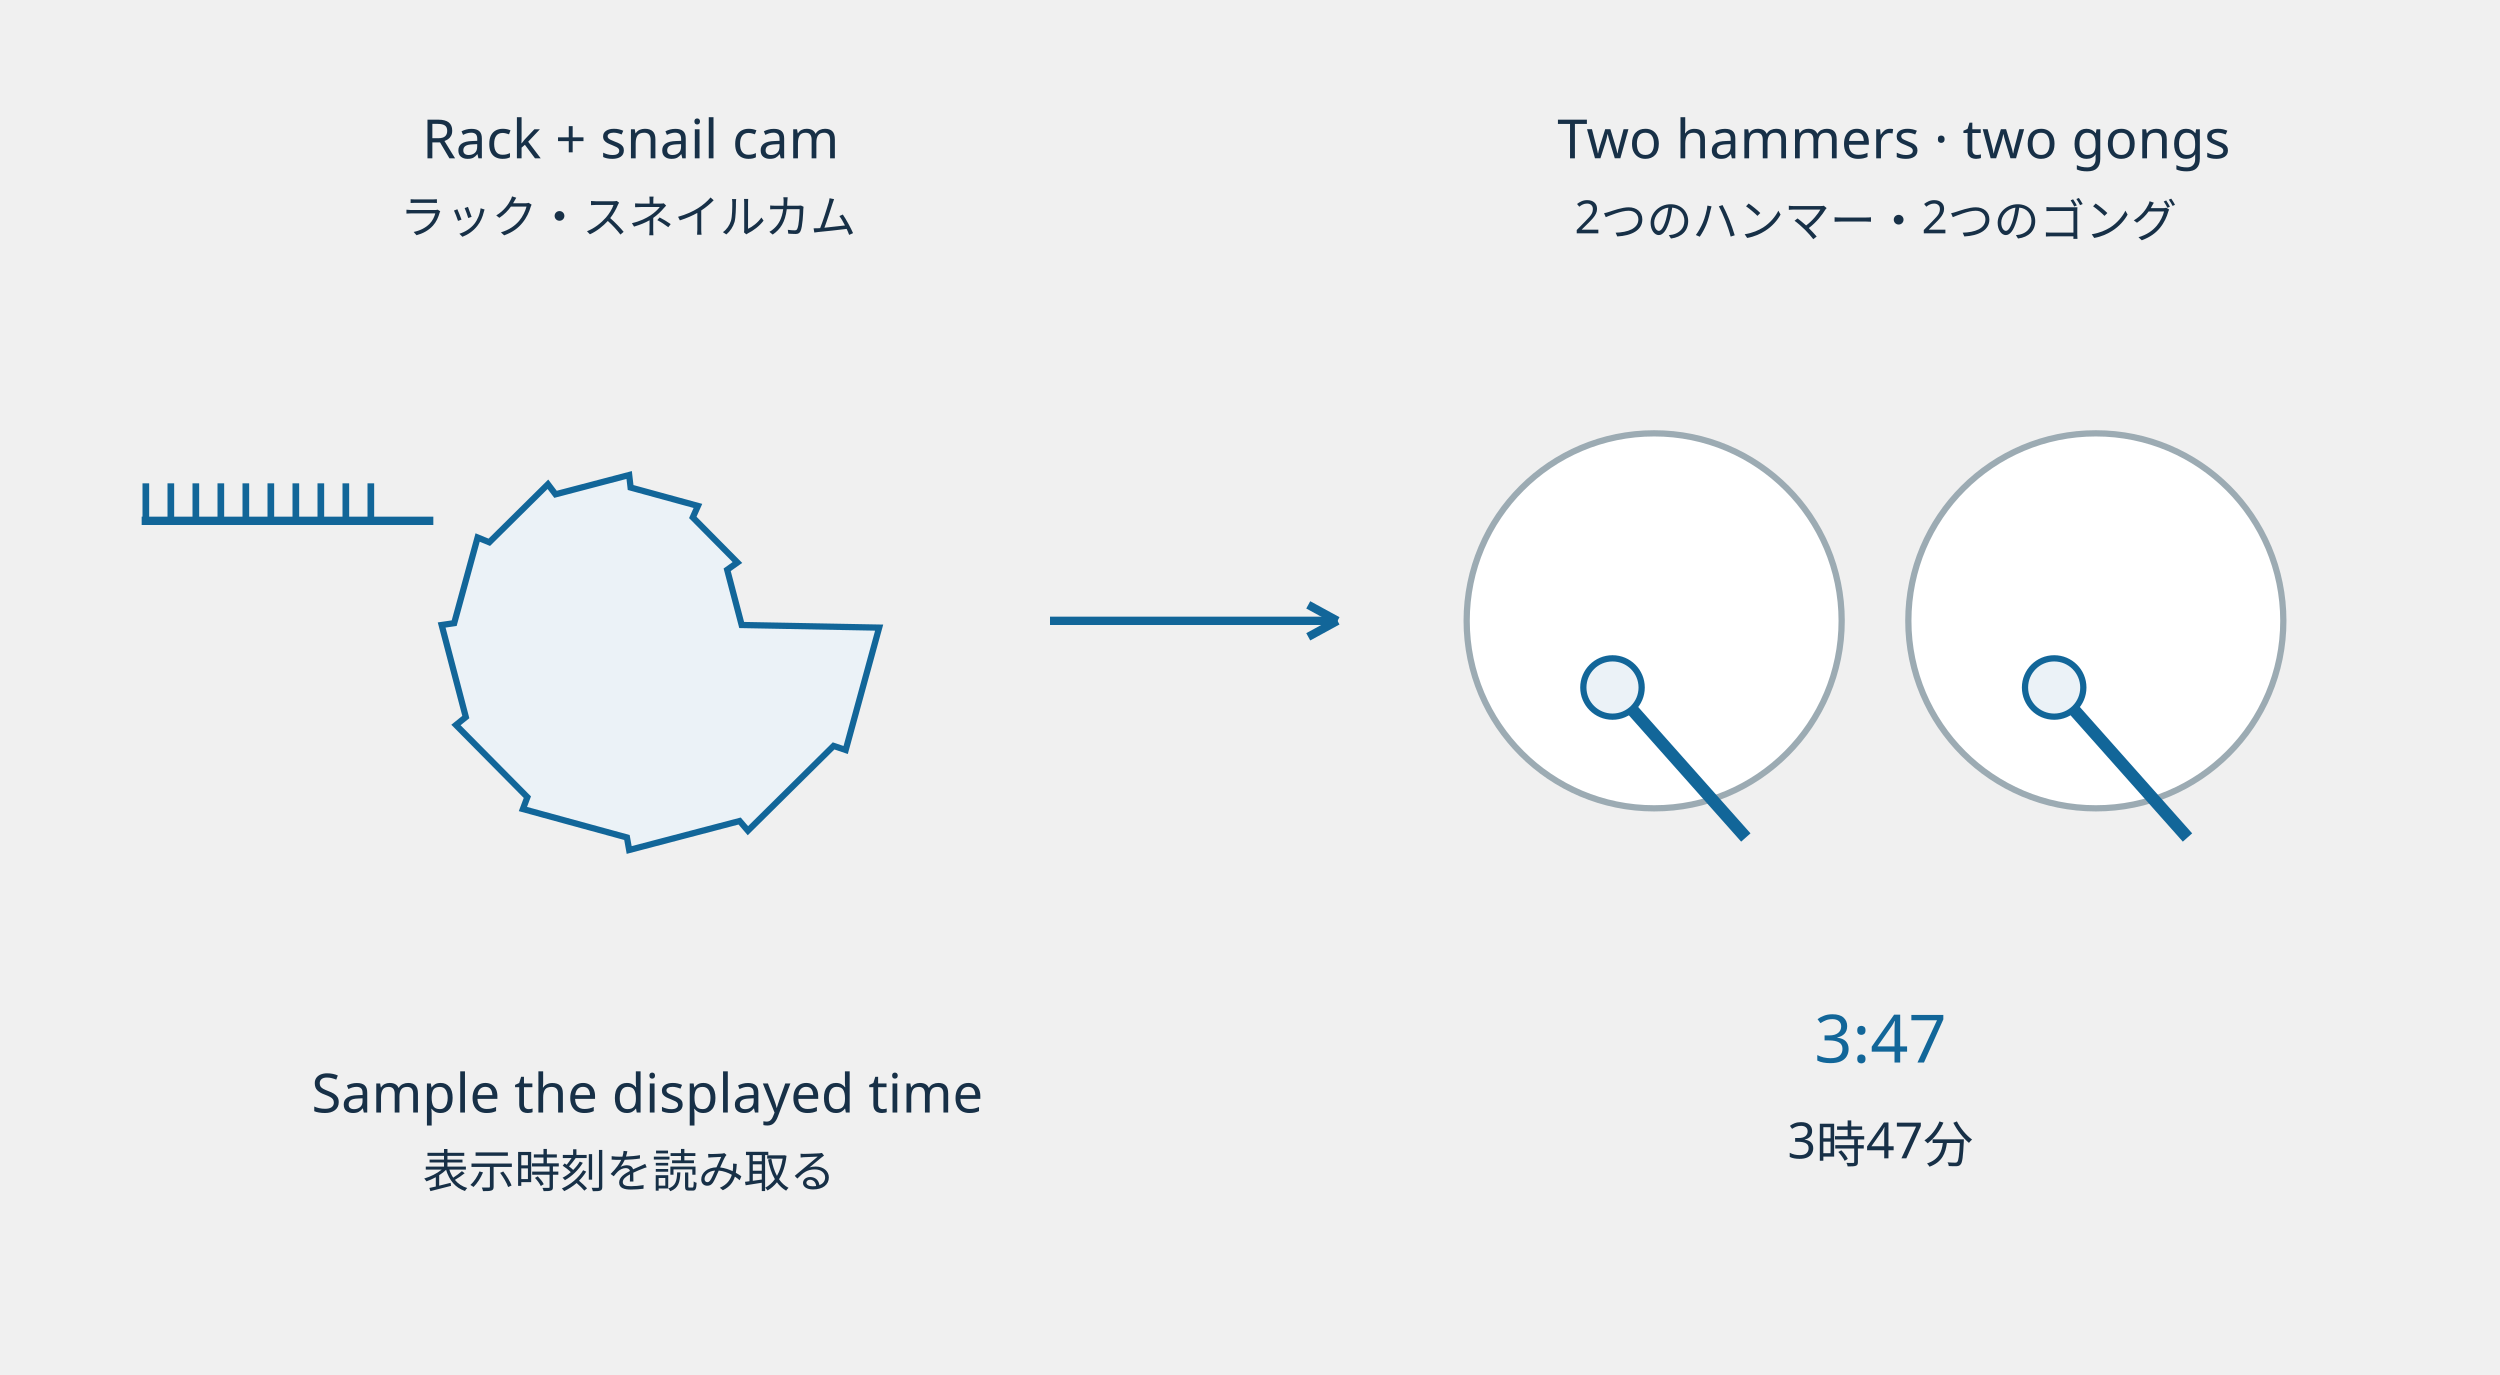
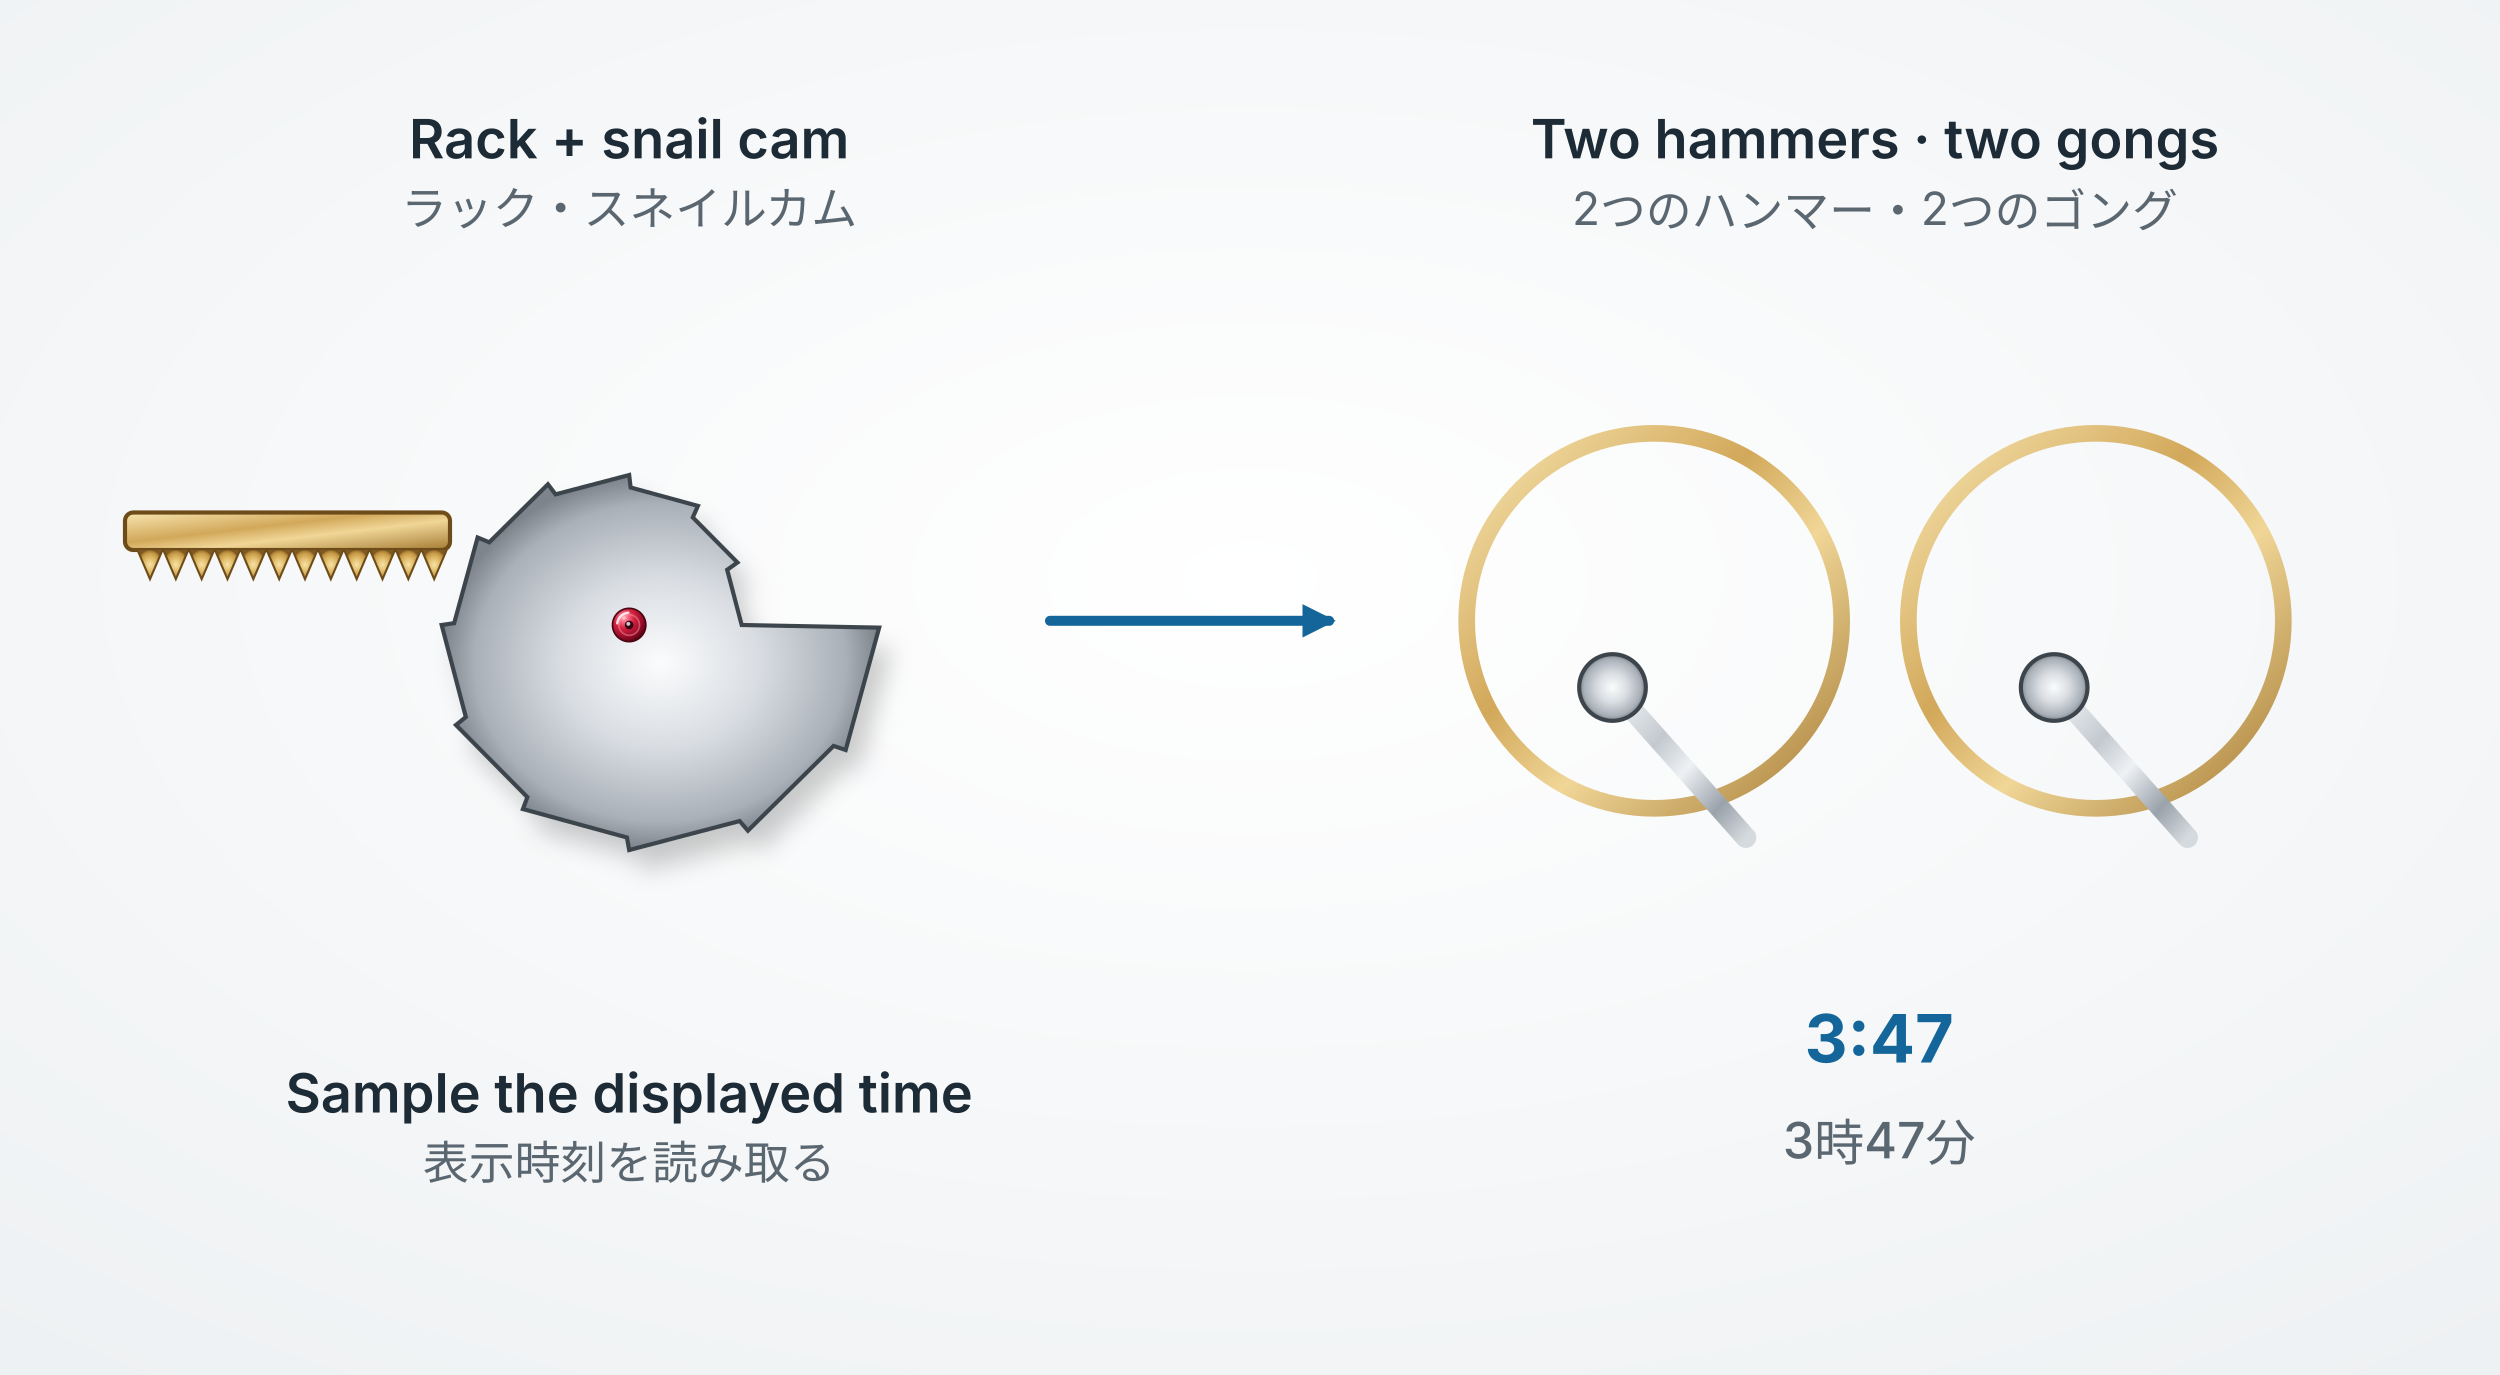
- <svg xmlns="http://www.w3.org/2000/svg" width="600" height="330" preserveAspectRatio="xMinYMin meet" viewBox="0 0 600 330" version="1.0" fill-rule="evenodd">
-   <clipPath id="clip">
-     <rect x="0" y="0" width="600" height="330" />
-   </clipPath>
-   <g id="group" transform="scale(1,-1) translate(0,-330)" style="clip-path: url(#clip)">
-     <g transform="">
-       <polygon points="178 180, 174.523 193.254, 176.981 195, 166.271 205.822, 167.5 208.579, 151.346 212.998, 151 216, 133.327 211.364, 131.5 213.775, 117.431 199.853, 114.627 201, 109.002 180.44, 106 180, 111.795 157.909, 109.431 156, 126.566 138.684, 125.5 135.833, 150.466 129.003, 151 126, 177.509 132.954, 179.5 130.637, 200.062 150.985, 202.962 150, 210.997 179.372" style="stroke: rgb(7%,40%,60%); stroke-linecap: butt; stroke-width: 1.5; fill: rgb(92%,95%,97%); fill-rule: evenodd;" />
-       <path d="M 34,205 L 104,205 Z" style="stroke: rgb(7%,40%,60%); stroke-linecap: butt; stroke-width: 2;" />
-       <path d="M 35,205 L 35,214 Z" style="stroke: rgb(7%,40%,60%); stroke-linecap: butt; stroke-width: 1.6;" />
-       <path d="M 41,205 L 41,214 Z" style="stroke: rgb(7%,40%,60%); stroke-linecap: butt; stroke-width: 1.6;" />
-       <path d="M 47,205 L 47,214 Z" style="stroke: rgb(7%,40%,60%); stroke-linecap: butt; stroke-width: 1.6;" />
-       <path d="M 53,205 L 53,214 Z" style="stroke: rgb(7%,40%,60%); stroke-linecap: butt; stroke-width: 1.6;" />
-       <path d="M 59,205 L 59,214 Z" style="stroke: rgb(7%,40%,60%); stroke-linecap: butt; stroke-width: 1.6;" />
-       <path d="M 65,205 L 65,214 Z" style="stroke: rgb(7%,40%,60%); stroke-linecap: butt; stroke-width: 1.6;" />
-       <path d="M 71,205 L 71,214 Z" style="stroke: rgb(7%,40%,60%); stroke-linecap: butt; stroke-width: 1.6;" />
-       <path d="M 77,205 L 77,214 Z" style="stroke: rgb(7%,40%,60%); stroke-linecap: butt; stroke-width: 1.6;" />
-       <path d="M 83,205 L 83,214 Z" style="stroke: rgb(7%,40%,60%); stroke-linecap: butt; stroke-width: 1.6;" />
-       <path d="M 89,205 L 89,214 Z" style="stroke: rgb(7%,40%,60%); stroke-linecap: butt; stroke-width: 1.6;" />
-       <text x="101.33" y="292" style="font-family: Arial Unicode MS, Hiragino Sans, sans-serif; font-size: 13px;fill: rgb(9%,19%,28%); stroke:none;" transform="translate(0,584) scale(1,-1)">Rack + snail cam</text>
-       <text x="96.0" y="274" style="font-family: Arial Unicode MS, Hiragino Sans, sans-serif; font-size: 11px;fill: rgb(9%,19%,28%); stroke:none;" transform="translate(0,548) scale(1,-1)">ラック・スネイルカム</text>
-       <text x="74.765" y="63" style="font-family: Arial Unicode MS, Hiragino Sans, sans-serif; font-size: 13px;fill: rgb(9%,19%,28%); stroke:none;" transform="translate(0,126) scale(1,-1)">Sample the displayed time</text>
-       <text x="101.5" y="45" style="font-family: Arial Unicode MS, Hiragino Sans, sans-serif; font-size: 11px;fill: rgb(9%,19%,28%); stroke:none;" transform="translate(0,90) scale(1,-1)">表示時刻を読み取る</text>
-       <path d="M 252,181 L 321,181 Z" style="stroke: rgb(7%,40%,60%); stroke-linecap: butt; stroke-width: 2;" />
-       <path d="M 321,181 L 313.979,184.835 Z" style="stroke: rgb(7%,40%,60%); stroke-linecap: butt; stroke-width: 2;" />
-       <path d="M 321,181 L 313.979,177.165 Z" style="stroke: rgb(7%,40%,60%); stroke-linecap: butt; stroke-width: 2;" />
-       <circle cx="397" cy="181" r="45" style="stroke: rgb(61%,67%,70%); stroke-linecap: butt; stroke-width: 1.5; fill: rgb(100%,100%,100%); fill-rule: evenodd;" />
-       <path d="M 419,129 L 387,165 Z" style="stroke: rgb(7%,40%,60%); stroke-linecap: butt; stroke-width: 3;" />
-       <circle cx="387" cy="165" r="7" style="stroke: rgb(7%,40%,60%); stroke-linecap: butt; stroke-width: 1.5; fill: rgb(92%,95%,97%); fill-rule: evenodd;" />
-       <circle cx="503" cy="181" r="45" style="stroke: rgb(61%,67%,70%); stroke-linecap: butt; stroke-width: 1.5; fill: rgb(100%,100%,100%); fill-rule: evenodd;" />
-       <path d="M 525,129 L 493,165 Z" style="stroke: rgb(7%,40%,60%); stroke-linecap: butt; stroke-width: 3;" />
-       <circle cx="493" cy="165" r="7" style="stroke: rgb(7%,40%,60%); stroke-linecap: butt; stroke-width: 1.5; fill: rgb(92%,95%,97%); fill-rule: evenodd;" />
-       <text x="373.777" y="292" style="font-family: Arial Unicode MS, Hiragino Sans, sans-serif; font-size: 13px;fill: rgb(9%,19%,28%); stroke:none;" transform="translate(0,584) scale(1,-1)">Two hammers · two gongs</text>
-       <text x="377.882" y="274" style="font-family: Arial Unicode MS, Hiragino Sans, sans-serif; font-size: 11px;fill: rgb(9%,19%,28%); stroke:none;" transform="translate(0,548) scale(1,-1)">2つのハンマー・2つのゴング</text>
-       <text x="435.43" y="75" style="font-family: Arial Unicode MS, Hiragino Sans, sans-serif; font-size: 16px;fill: rgb(7%,40%,60%); stroke:none;" transform="translate(0,150) scale(1,-1)">3:47</text>
-       <text x="428.989" y="52" style="font-family: Arial Unicode MS, Hiragino Sans, sans-serif; font-size: 12px;fill: rgb(9%,19%,28%); stroke:none;" transform="translate(0,104) scale(1,-1)">3時47分</text>
-     </g>
+ <svg xmlns="http://www.w3.org/2000/svg" width="600" height="330" viewBox="0 0 600 330" role="img">
+   <defs>
+     <radialGradient id="wa-gilt" cx="50%" cy="50%" r="50%">
+       <stop offset="0" stop-color="#f6e2a8" />
+       <stop offset=".42" stop-color="#e2bf6e" />
+       <stop offset=".78" stop-color="#c79b48" />
+       <stop offset=".93" stop-color="#a77a30" />
+       <stop offset="1" stop-color="#7e5a22" />
+     </radialGradient>
+     <radialGradient id="wa-brass" cx="50%" cy="50%" r="50%">
+       <stop offset="0" stop-color="#f1d79a" />
+       <stop offset=".55" stop-color="#d6ae5e" />
+       <stop offset=".9" stop-color="#b2873b" />
+       <stop offset="1" stop-color="#8d6628" />
+     </radialGradient>
+     <radialGradient id="wa-redgilt" cx="50%" cy="50%" r="50%">
+       <stop offset="0" stop-color="#f4c9a0" />
+       <stop offset=".6" stop-color="#d79565" />
+       <stop offset="1" stop-color="#9c5a33" />
+     </radialGradient>
+     <radialGradient id="wa-gold" cx="50%" cy="50%" r="50%">
+       <stop offset="0" stop-color="#fff0b8" />
+       <stop offset=".5" stop-color="#ecc55c" />
+       <stop offset=".85" stop-color="#c9952c" />
+       <stop offset="1" stop-color="#94671b" />
+     </radialGradient>
+     <radialGradient id="wa-steel" cx="50%" cy="50%" r="50%">
+       <stop offset="0" stop-color="#fbfcfd" />
+       <stop offset=".45" stop-color="#d9dde2" />
+       <stop offset=".85" stop-color="#a9b0b8" />
+       <stop offset="1" stop-color="#7d848c" />
+     </radialGradient>
+     <radialGradient id="wa-nickel" cx="50%" cy="50%" r="50%">
+       <stop offset="0" stop-color="#f1f2f0" />
+       <stop offset=".6" stop-color="#d4d6d3" />
+       <stop offset="1" stop-color="#a3a6a3" />
+     </radialGradient>
+     <radialGradient id="wa-blued" cx="38%" cy="34%" r="70%">
+       <stop offset="0" stop-color="#8fb4ff" />
+       <stop offset=".35" stop-color="#3a63c9" />
+       <stop offset=".8" stop-color="#1b347f" />
+       <stop offset="1" stop-color="#0f1f52" />
+     </radialGradient>
+     <radialGradient id="wa-polymer" cx="40%" cy="35%" r="70%">
+       <stop offset="0" stop-color="#ffffff" />
+       <stop offset=".7" stop-color="#ecebe5" />
+       <stop offset="1" stop-color="#c9c7bf" />
+     </radialGradient>
+     <linearGradient id="wa-steel-lin" x1="0" y1="0" x2="1" y2="1">
+       <stop offset="0" stop-color="#f7f9fb" />
+       <stop offset=".35" stop-color="#c3c9cf" />
+       <stop offset=".55" stop-color="#eef1f4" />
+       <stop offset=".8" stop-color="#9aa2ab" />
+       <stop offset="1" stop-color="#d5dade" />
+     </linearGradient>
+     <linearGradient id="wa-gilt-lin" x1="0" y1="0" x2="1" y2="1">
+       <stop offset="0" stop-color="#f8e6b2" />
+       <stop offset=".4" stop-color="#d2a85a" />
+       <stop offset=".6" stop-color="#f0d697" />
+       <stop offset="1" stop-color="#a47a33" />
+     </linearGradient>
+     <linearGradient id="wa-sheen" x1="0" y1="0" x2="1" y2="1">
+       <stop offset="0" stop-color="#fff" stop-opacity=".75" />
+       <stop offset=".35" stop-color="#fff" stop-opacity=".08" />
+       <stop offset=".65" stop-color="#000" stop-opacity=".0" />
+       <stop offset="1" stop-color="#000" stop-opacity=".28" />
+     </linearGradient>
+     <radialGradient id="wa-wedge" cx="50%" cy="50%" r="50%">
+       <stop offset=".15" stop-color="#fff" stop-opacity="0" />
+       <stop offset=".55" stop-color="#fff" stop-opacity=".55" />
+       <stop offset="1" stop-color="#fff" stop-opacity="0" />
+     </radialGradient>
+     <radialGradient id="wa-wedge-ring" cx="50%" cy="50%" r="50%">
+       <stop offset="0" stop-color="#fff" stop-opacity=".6" />
+       <stop offset="1" stop-color="#fff" stop-opacity=".1" />
+     </radialGradient>
+     <radialGradient id="wa-shadow" cx="50%" cy="50%" r="50%">
+       <stop offset=".6" stop-color="#000" stop-opacity=".06" />
+       <stop offset=".84" stop-color="#000" stop-opacity=".3" />
+       <stop offset=".93" stop-color="#000" stop-opacity=".16" />
+       <stop offset="1" stop-color="#000" stop-opacity="0" />
+     </radialGradient>
+     <radialGradient id="wa-ruby" cx="36%" cy="32%" r="72%" fx="34%" fy="28%">
+       <stop offset="0" stop-color="#ffe3e8" />
+       <stop offset=".12" stop-color="#ff7d93" />
+       <stop offset=".42" stop-color="#d4213f" />
+       <stop offset=".8" stop-color="#8e0b25" />
+       <stop offset="1" stop-color="#4f0413" />
+     </radialGradient>
+     <linearGradient id="wa-ruby-lin" x1="0" y1="0" x2="1" y2="1">
+       <stop offset="0" stop-color="#ff9fb0" />
+       <stop offset=".35" stop-color="#d81f40" />
+       <stop offset=".7" stop-color="#9d0d2a" />
+       <stop offset="1" stop-color="#5a0516" />
+     </linearGradient>
+     <radialGradient id="wa-sink" cx="50%" cy="50%" r="50%">
+       <stop offset=".55" stop-color="#7d8288" />
+       <stop offset=".7" stop-color="#f4f6f8" />
+       <stop offset=".86" stop-color="#b9bec4" />
+       <stop offset="1" stop-color="#e9ecef" />
+     </radialGradient>
+     <radialGradient id="wa-sink-gilt" cx="50%" cy="50%" r="50%">
+       <stop offset=".55" stop-color="#8a6a2c" />
+       <stop offset=".72" stop-color="#fbeab9" />
+       <stop offset=".88" stop-color="#c39745" />
+       <stop offset="1" stop-color="#f0d89c" />
+     </radialGradient>
+     <radialGradient id="wa-screwhead" cx="40%" cy="34%" r="70%">
+       <stop offset="0" stop-color="#b9d0ff" />
+       <stop offset=".3" stop-color="#4f7be0" />
+       <stop offset=".75" stop-color="#1c3a91" />
+       <stop offset="1" stop-color="#0c1a45" />
+     </radialGradient>
+     <radialGradient id="wa-screwsteel" cx="40%" cy="34%" r="70%">
+       <stop offset="0" stop-color="#ffffff" />
+       <stop offset=".4" stop-color="#d6dbe0" />
+       <stop offset=".85" stop-color="#8b939b" />
+       <stop offset="1" stop-color="#5f666d" />
+     </radialGradient>
+     <radialGradient id="wa-screwgold" cx="40%" cy="34%" r="70%">
+       <stop offset="0" stop-color="#fff6cf" />
+       <stop offset=".4" stop-color="#eac564" />
+       <stop offset=".85" stop-color="#a87b25" />
+       <stop offset="1" stop-color="#6e4d12" />
+     </radialGradient>
+     <radialGradient id="wa-perl" cx="50%" cy="50%" r="50%">
+       <stop offset="0" stop-color="#cdd0d2" />
+       <stop offset=".3" stop-color="#e4e6e7" />
+       <stop offset=".5" stop-color="#c3c7c9" />
+       <stop offset=".78" stop-color="#d8dbdc" />
+       <stop offset="1" stop-color="#bcc0c2" />
+     </radialGradient>
+     <pattern id="wa-perlage" width="22" height="22" patternUnits="userSpaceOnUse">
+       <rect width="22" height="22" fill="#c4c8ca" />
+       <circle cx="0" cy="0" r="12.5" fill="url(#wa-perl)" />
+       <circle cx="22" cy="0" r="12.5" fill="url(#wa-perl)" />
+       <circle cx="11" cy="11" r="12.5" fill="url(#wa-perl)" />
+       <circle cx="0" cy="22" r="12.5" fill="url(#wa-perl)" />
+       <circle cx="22" cy="22" r="12.5" fill="url(#wa-perl)" />
+     </pattern>
+     <linearGradient id="wa-stripe" x1="0" y1="0" x2="1" y2="0">
+       <stop offset="0" stop-color="#b9bdc1" />
+       <stop offset=".3" stop-color="#f6f7f8" />
+       <stop offset=".55" stop-color="#d5d8db" />
+       <stop offset=".85" stop-color="#a7acb1" />
+       <stop offset="1" stop-color="#bfc3c7" />
+     </linearGradient>
+     <pattern id="wa-cotes" width="26" height="26" patternUnits="userSpaceOnUse" patternTransform="rotate(-28)">
+       <rect width="26" height="26" fill="url(#wa-stripe)" />
+     </pattern>
+     <linearGradient id="wa-stripe-gilt" x1="0" y1="0" x2="1" y2="0">
+       <stop offset="0" stop-color="#b98d3f" />
+       <stop offset=".3" stop-color="#f9e4ad" />
+       <stop offset=".55" stop-color="#ddb769" />
+       <stop offset=".85" stop-color="#a77d33" />
+       <stop offset="1" stop-color="#c0974a" />
+     </linearGradient>
+     <pattern id="wa-cotes-gilt" width="26" height="26" patternUnits="userSpaceOnUse" patternTransform="rotate(-28)">
+       <rect width="26" height="26" fill="url(#wa-stripe-gilt)" />
+     </pattern>
+     <linearGradient id="wa-bevel" x1="0" y1="0" x2="1" y2="1">
+       <stop offset="0" stop-color="#ffffff" />
+       <stop offset=".5" stop-color="#c9cdd1" />
+       <stop offset="1" stop-color="#6f767d" />
+     </linearGradient>
+     <linearGradient id="wa-bevel-gilt" x1="0" y1="0" x2="1" y2="1">
+       <stop offset="0" stop-color="#fff3cc" />
+       <stop offset=".5" stop-color="#d4ad60" />
+       <stop offset="1" stop-color="#7b5821" />
+     </linearGradient>
+     <linearGradient id="wa-quartz" x1="0" y1="0" x2="1" y2="0">
+       <stop offset="0" stop-color="#b9d4de" stop-opacity=".95" />
+       <stop offset=".18" stop-color="#eef7fa" stop-opacity=".95" />
+       <stop offset=".35" stop-color="#d3e6ed" stop-opacity=".9" />
+       <stop offset=".8" stop-color="#c1dae3" stop-opacity=".9" />
+       <stop offset="1" stop-color="#97b9c6" stop-opacity=".95" />
+     </linearGradient>
+     <linearGradient id="wa-quartz-v" x1="0" y1="0" x2="0" y2="1">
+       <stop offset="0" stop-color="#e9f4f8" />
+       <stop offset=".5" stop-color="#c6dde6" />
+       <stop offset="1" stop-color="#a3c3cf" />
+     </linearGradient>
+     <linearGradient id="wa-goldfilm" x1="0" y1="0" x2="1" y2="0">
+       <stop offset="0" stop-color="#b98a2a" />
+       <stop offset=".35" stop-color="#f7dc8a" />
+       <stop offset=".6" stop-color="#e2b955" />
+       <stop offset="1" stop-color="#a77a22" />
+     </linearGradient>
+     <linearGradient id="wa-goldfilm-v" x1="0" y1="0" x2="0" y2="1">
+       <stop offset="0" stop-color="#f7dc8a" />
+       <stop offset=".6" stop-color="#d9ac45" />
+       <stop offset="1" stop-color="#a77a22" />
+     </linearGradient>
+     <linearGradient id="wa-can" x1="0" y1="0" x2="1" y2="0">
+       <stop offset="0" stop-color="#6f7378" />
+       <stop offset=".12" stop-color="#a9adb2" />
+       <stop offset=".3" stop-color="#f3f5f6" />
+       <stop offset=".42" stop-color="#d3d6d9" />
+       <stop offset=".75" stop-color="#9a9fa4" />
+       <stop offset=".92" stop-color="#c6c9cc" />
+       <stop offset="1" stop-color="#6d7176" />
+     </linearGradient>
+     <linearGradient id="wa-can-in" x1="0" y1="0" x2="1" y2="0">
+       <stop offset="0" stop-color="#3b3f44" />
+       <stop offset=".25" stop-color="#6a6f75" />
+       <stop offset=".55" stop-color="#8d9298" />
+       <stop offset=".8" stop-color="#5c6166" />
+       <stop offset="1" stop-color="#34383c" />
+     </linearGradient>
+     <linearGradient id="wa-lead" x1="0" y1="0" x2="1" y2="0">
+       <stop offset="0" stop-color="#8d9196" />
+       <stop offset=".45" stop-color="#f2f3f4" />
+       <stop offset="1" stop-color="#7c8085" />
+     </linearGradient>
+     <linearGradient id="wa-glass" x1="0" y1="0" x2="1" y2="0">
+       <stop offset="0" stop-color="#2f4a3f" />
+       <stop offset=".4" stop-color="#5d8a78" />
+       <stop offset=".6" stop-color="#3e6556" />
+       <stop offset="1" stop-color="#22362e" />
+     </linearGradient>
+     <linearGradient id="wa-copper" x1="0" y1="0" x2="1" y2="0">
+       <stop offset="0" stop-color="#7a3a14" />
+       <stop offset=".45" stop-color="#e59a5c" />
+       <stop offset=".6" stop-color="#c46d34" />
+       <stop offset="1" stop-color="#6e3311" />
+     </linearGradient>
+     <pattern id="wa-wire" width="3" height="40" patternUnits="userSpaceOnUse">
+       <rect width="3" height="40" fill="url(#wa-copper)" />
+     </pattern>
+     <linearGradient id="wa-cyl" x1="0" y1="0" x2="0" y2="1">
+       <stop offset="0" stop-color="#000" stop-opacity=".45" />
+       <stop offset=".2" stop-color="#000" stop-opacity=".05" />
+       <stop offset=".32" stop-color="#fff" stop-opacity=".45" />
+       <stop offset=".45" stop-color="#fff" stop-opacity="0" />
+       <stop offset=".85" stop-color="#000" stop-opacity=".25" />
+       <stop offset="1" stop-color="#000" stop-opacity=".55" />
+     </linearGradient>
+     <linearGradient id="wa-cyl-x" x1="0" y1="0" x2="1" y2="0">
+       <stop offset="0" stop-color="#000" stop-opacity=".45" />
+       <stop offset=".2" stop-color="#000" stop-opacity=".05" />
+       <stop offset=".32" stop-color="#fff" stop-opacity=".45" />
+       <stop offset=".45" stop-color="#fff" stop-opacity="0" />
+       <stop offset=".85" stop-color="#000" stop-opacity=".25" />
+       <stop offset="1" stop-color="#000" stop-opacity=".55" />
+     </linearGradient>
+     <linearGradient id="wa-iron" x1="0" y1="0" x2="1" y2="1">
+       <stop offset="0" stop-color="#d8dde2" />
+       <stop offset=".4" stop-color="#9ea6ae" />
+       <stop offset=".6" stop-color="#b9c0c7" />
+       <stop offset="1" stop-color="#6d757d" />
+     </linearGradient>
+     <pattern id="wa-brushed" width="120" height="3" patternUnits="userSpaceOnUse">
+       <rect width="120" height="3" fill="url(#wa-iron)" opacity="0" />
+       <path d="M0 .5h120" stroke="#fff" stroke-opacity=".16" stroke-width=".6" />
+       <path d="M0 2h120" stroke="#000" stroke-opacity=".07" stroke-width=".6" />
+     </pattern>
+     <radialGradient id="wa-magnet" cx="40%" cy="35%" r="70%">
+       <stop offset="0" stop-color="#7c818a" />
+       <stop offset=".5" stop-color="#4a4e56" />
+       <stop offset="1" stop-color="#26282d" />
+     </radialGradient>
+     <linearGradient id="wa-pcb" x1="0" y1="0" x2="1" y2="1">
+       <stop offset="0" stop-color="#2d5a46" />
+       <stop offset="1" stop-color="#173527" />
+     </linearGradient>
+     <linearGradient id="wa-chip" x1="0" y1="0" x2="1" y2="1">
+       <stop offset="0" stop-color="#4a4d52" />
+       <stop offset=".5" stop-color="#1f2125" />
+       <stop offset="1" stop-color="#121316" />
+     </linearGradient>
+     <radialGradient id="wa-cell" cx="38%" cy="32%" r="75%">
+       <stop offset="0" stop-color="#ffffff" />
+       <stop offset=".35" stop-color="#dde1e5" />
+       <stop offset=".7" stop-color="#a4abb2" />
+       <stop offset=".9" stop-color="#c7ccd1" />
+       <stop offset="1" stop-color="#7a8188" />
+     </radialGradient>
+     <radialGradient id="wa-velvet" cx="50%" cy="45%" r="65%">
+       <stop offset="0" stop-color="#2a3531" />
+       <stop offset="1" stop-color="#0d1311" />
+     </radialGradient>
+     <radialGradient id="wa-dial" cx="45%" cy="40%" r="65%">
+       <stop offset="0" stop-color="#fbfaf6" />
+       <stop offset=".8" stop-color="#ebe7dc" />
+       <stop offset="1" stop-color="#d6d0c2" />
+     </radialGradient>
+     <linearGradient id="wa-case" x1="0" y1="0" x2="1" y2="1">
+       <stop offset="0" stop-color="#f4f6f8" />
+       <stop offset=".3" stop-color="#9aa1a8" />
+       <stop offset=".5" stop-color="#e9ecef" />
+       <stop offset=".75" stop-color="#7b838b" />
+       <stop offset="1" stop-color="#c9ced3" />
+     </linearGradient>
+     <linearGradient id="wa-hand" x1="0" y1="0" x2="1" y2="0">
+       <stop offset="0" stop-color="#1a2028" />
+       <stop offset=".5" stop-color="#5c6774" />
+       <stop offset="1" stop-color="#151a20" />
+     </linearGradient>
+     <filter id="wa-soft" x="-20%" y="-20%" width="140%" height="140%">
+       <feGaussianBlur stdDeviation="3" />
+     </filter>
+     <marker id="wa-arrow" viewBox="0 0 10 10" refX="8" refY="5" markerWidth="6" markerHeight="6" orient="auto-start-reverse">
+       <path d="M0 0l10 5-10 5z" fill="context-stroke" />
+     </marker>
+     <marker id="wa-arrow-gold" viewBox="0 0 10 10" refX="8" refY="5" markerWidth="9" markerHeight="9" markerUnits="userSpaceOnUse" orient="auto-start-reverse">
+       <path d="M0 0l10 5-10 5z" fill="#c49a54" />
+     </marker>
+     <marker id="wa-arrow-sig" viewBox="0 0 10 10" refX="8" refY="5" markerWidth="9" markerHeight="9" markerUnits="userSpaceOnUse" orient="auto-start-reverse">
+       <path d="M0 0l10 5-10 5z" fill="#5aa9c8" />
+     </marker>
+     <marker id="wa-arrow-hot" viewBox="0 0 10 10" refX="8" refY="5" markerWidth="9" markerHeight="9" markerUnits="userSpaceOnUse" orient="auto-start-reverse">
+       <path d="M0 0l10 5-10 5z" fill="#c2685a" />
+     </marker>
+     <marker id="wa-arrow-green" viewBox="0 0 10 10" refX="8" refY="5" markerWidth="9" markerHeight="9" markerUnits="userSpaceOnUse" orient="auto-start-reverse">
+       <path d="M0 0l10 5-10 5z" fill="#25483d" />
+     </marker>
+     <marker id="wa-arrow-ink" viewBox="0 0 10 10" refX="8" refY="5" markerWidth="9" markerHeight="9" markerUnits="userSpaceOnUse" orient="auto-start-reverse">
+       <path d="M0 0l10 5-10 5z" fill="#17201d" />
+     </marker>
+     <marker id="wa-dot" viewBox="0 0 10 10" refX="5" refY="5" markerWidth="5" markerHeight="5">
+       <circle cx="5" cy="5" r="4" fill="context-stroke" />
+     </marker>
+     <radialGradient id="dg-bg" cx="50%" cy="42%" r="75%">
+       <stop offset="0" stop-color="#ffffff" />
+       <stop offset="1" stop-color="#eef1f3" />
+     </radialGradient>
+     <radialGradient id="dg-glow" cx="50%" cy="50%" r="50%">
+       <stop offset=".6" stop-color="#14669a" stop-opacity="0" />
+       <stop offset=".86" stop-color="#14669a" stop-opacity=".28" />
+       <stop offset="1" stop-color="#14669a" stop-opacity="0" />
+     </radialGradient>
+     <radialGradient id="dg-aventurine" cx="45%" cy="40%" r="70%">
+       <stop offset="0" stop-color="#2a4fa0" />
+       <stop offset="1" stop-color="#0e1f4d" />
+     </radialGradient>
+     <marker id="dg-ar" viewBox="0 0 10 10" refX="8" refY="5" markerWidth="8" markerHeight="8" markerUnits="userSpaceOnUse" orient="auto">
+       <path d="M0 0l10 5-10 5z" fill="#14669a" />
+     </marker>
+   </defs>
+   <style>text{font-family:Inter, 'Hiragino Sans', 'Noto Sans JP', 'Arial Unicode MS', system-ui, sans-serif}.en{font-size:13px;font-weight:600;fill:#1d2b36;text-anchor:middle}.ja{font-size:11px;fill:#5a6670;text-anchor:middle}.num{font-size:14px;font-weight:700;fill:#14669a;text-anchor:middle}.lead{stroke:#8a9aa6;stroke-width:1;fill:none}</style>
+   <rect width="600" height="330" fill="url(#dg-bg)" />
+   <path d="M178 150L174.52 136.75L176.98 135L166.27 124.18L167.5 121.42L151.35 117L151 114L133.33 118.64L131.5 116.23L117.43 130.15L114.63 129L109 149.56L106 150L111.8 172.09L109.43 174L126.57 191.32L125.5 194.17L150.47 201L151 204L177.51 197.05L179.5 199.36L200.06 179.02L202.96 180L211 150.63Z" fill="#000" opacity=".2" transform="translate(3 5)" filter="url(#wa-soft)" />
+   <path d="M178 150L174.52 136.75L176.98 135L166.27 124.18L167.5 121.42L151.35 117L151 114L133.33 118.64L131.5 116.23L117.43 130.15L114.63 129L109 149.56L106 150L111.8 172.09L109.43 174L126.57 191.32L125.5 194.17L150.47 201L151 204L177.51 197.05L179.5 199.36L200.06 179.02L202.96 180L211 150.63Z" fill="url(#wa-steel)" stroke="#3d454c" />
+   <g class="wa-jewel">
+     <circle cx="151" cy="150" r="4" fill="url(#wa-ruby)" stroke="#4a0512" stroke-width="0.4" />
+     <circle cx="151" cy="150" r="2.48" fill="none" stroke="#ff9fb0" stroke-opacity=".45" stroke-width="0.4" />
+     <circle cx="151" cy="150" r="1.04" fill="#3a0410" />
+     <circle cx="150.8" cy="149.72" r="0.48" fill="#c8c9cc" />
+     <path d="M148.12 149.6A2.96 2.96 0 0 1 150.8 147.04" fill="none" stroke="#fff" stroke-opacity=".85" stroke-width="0.56" stroke-linecap="round" />
  </g>
+   <rect x="30" y="123" width="78" height="9" rx="2" fill="url(#wa-gilt-lin)" stroke="#6d4c19" />
+   <path d="M33 132l3 7l3 -7" fill="url(#wa-gilt)" stroke="#6d4c19" stroke-width=".5" />
+   <path d="M39.2 132l3 7l3 -7" fill="url(#wa-gilt)" stroke="#6d4c19" stroke-width=".5" />
+   <path d="M45.4 132l3 7l3 -7" fill="url(#wa-gilt)" stroke="#6d4c19" stroke-width=".5" />
+   <path d="M51.6 132l3 7l3 -7" fill="url(#wa-gilt)" stroke="#6d4c19" stroke-width=".5" />
+   <path d="M57.8 132l3 7l3 -7" fill="url(#wa-gilt)" stroke="#6d4c19" stroke-width=".5" />
+   <path d="M64 132l3 7l3 -7" fill="url(#wa-gilt)" stroke="#6d4c19" stroke-width=".5" />
+   <path d="M70.2 132l3 7l3 -7" fill="url(#wa-gilt)" stroke="#6d4c19" stroke-width=".5" />
+   <path d="M76.4 132l3 7l3 -7" fill="url(#wa-gilt)" stroke="#6d4c19" stroke-width=".5" />
+   <path d="M82.6 132l3 7l3 -7" fill="url(#wa-gilt)" stroke="#6d4c19" stroke-width=".5" />
+   <path d="M88.8 132l3 7l3 -7" fill="url(#wa-gilt)" stroke="#6d4c19" stroke-width=".5" />
+   <path d="M95 132l3 7l3 -7" fill="url(#wa-gilt)" stroke="#6d4c19" stroke-width=".5" />
+   <path d="M101.2 132l3 7l3 -7" fill="url(#wa-gilt)" stroke="#6d4c19" stroke-width=".5" />
+   <text class="en" x="151" y="38">Rack + snail cam</text>
+   <text class="ja" x="151" y="54">ラック・スネイルカム</text>
+   <text class="en" x="151" y="267">Sample the displayed time</text>
+   <text class="ja" x="151" y="283">表示時刻を読み取る</text>
+   <path d="M252 149L319 149" stroke="#14669a" stroke-width="2.4" stroke-linecap="round" marker-end="url(#dg-ar)" />
+   <circle cx="397" cy="149" r="45" fill="none" stroke="url(#wa-gilt-lin)" stroke-width="4" />
+   <path d="M419 201L387 165" stroke="url(#wa-steel-lin)" stroke-width="5" stroke-linecap="round" />
+   <circle cx="387" cy="165" r="8" fill="url(#wa-steel)" stroke="#3d454c" />
+   <circle cx="503" cy="149" r="45" fill="none" stroke="url(#wa-gilt-lin)" stroke-width="4" />
+   <path d="M525 201L493 165" stroke="url(#wa-steel-lin)" stroke-width="5" stroke-linecap="round" />
+   <circle cx="493" cy="165" r="8" fill="url(#wa-steel)" stroke="#3d454c" />
+   <text class="en" x="450" y="38">Two hammers · two gongs</text>
+   <text class="ja" x="450" y="54">2つのハンマー・2つのゴング</text>
+   <text x="451" y="255" style="font-size:16px;font-weight:700;fill:#14669a;text-anchor:middle">3:47</text>
+   <text x="451" y="278" style="font-size:12px;font-weight:500;fill:#5a6670;text-anchor:middle">3時47分</text>
</svg>
